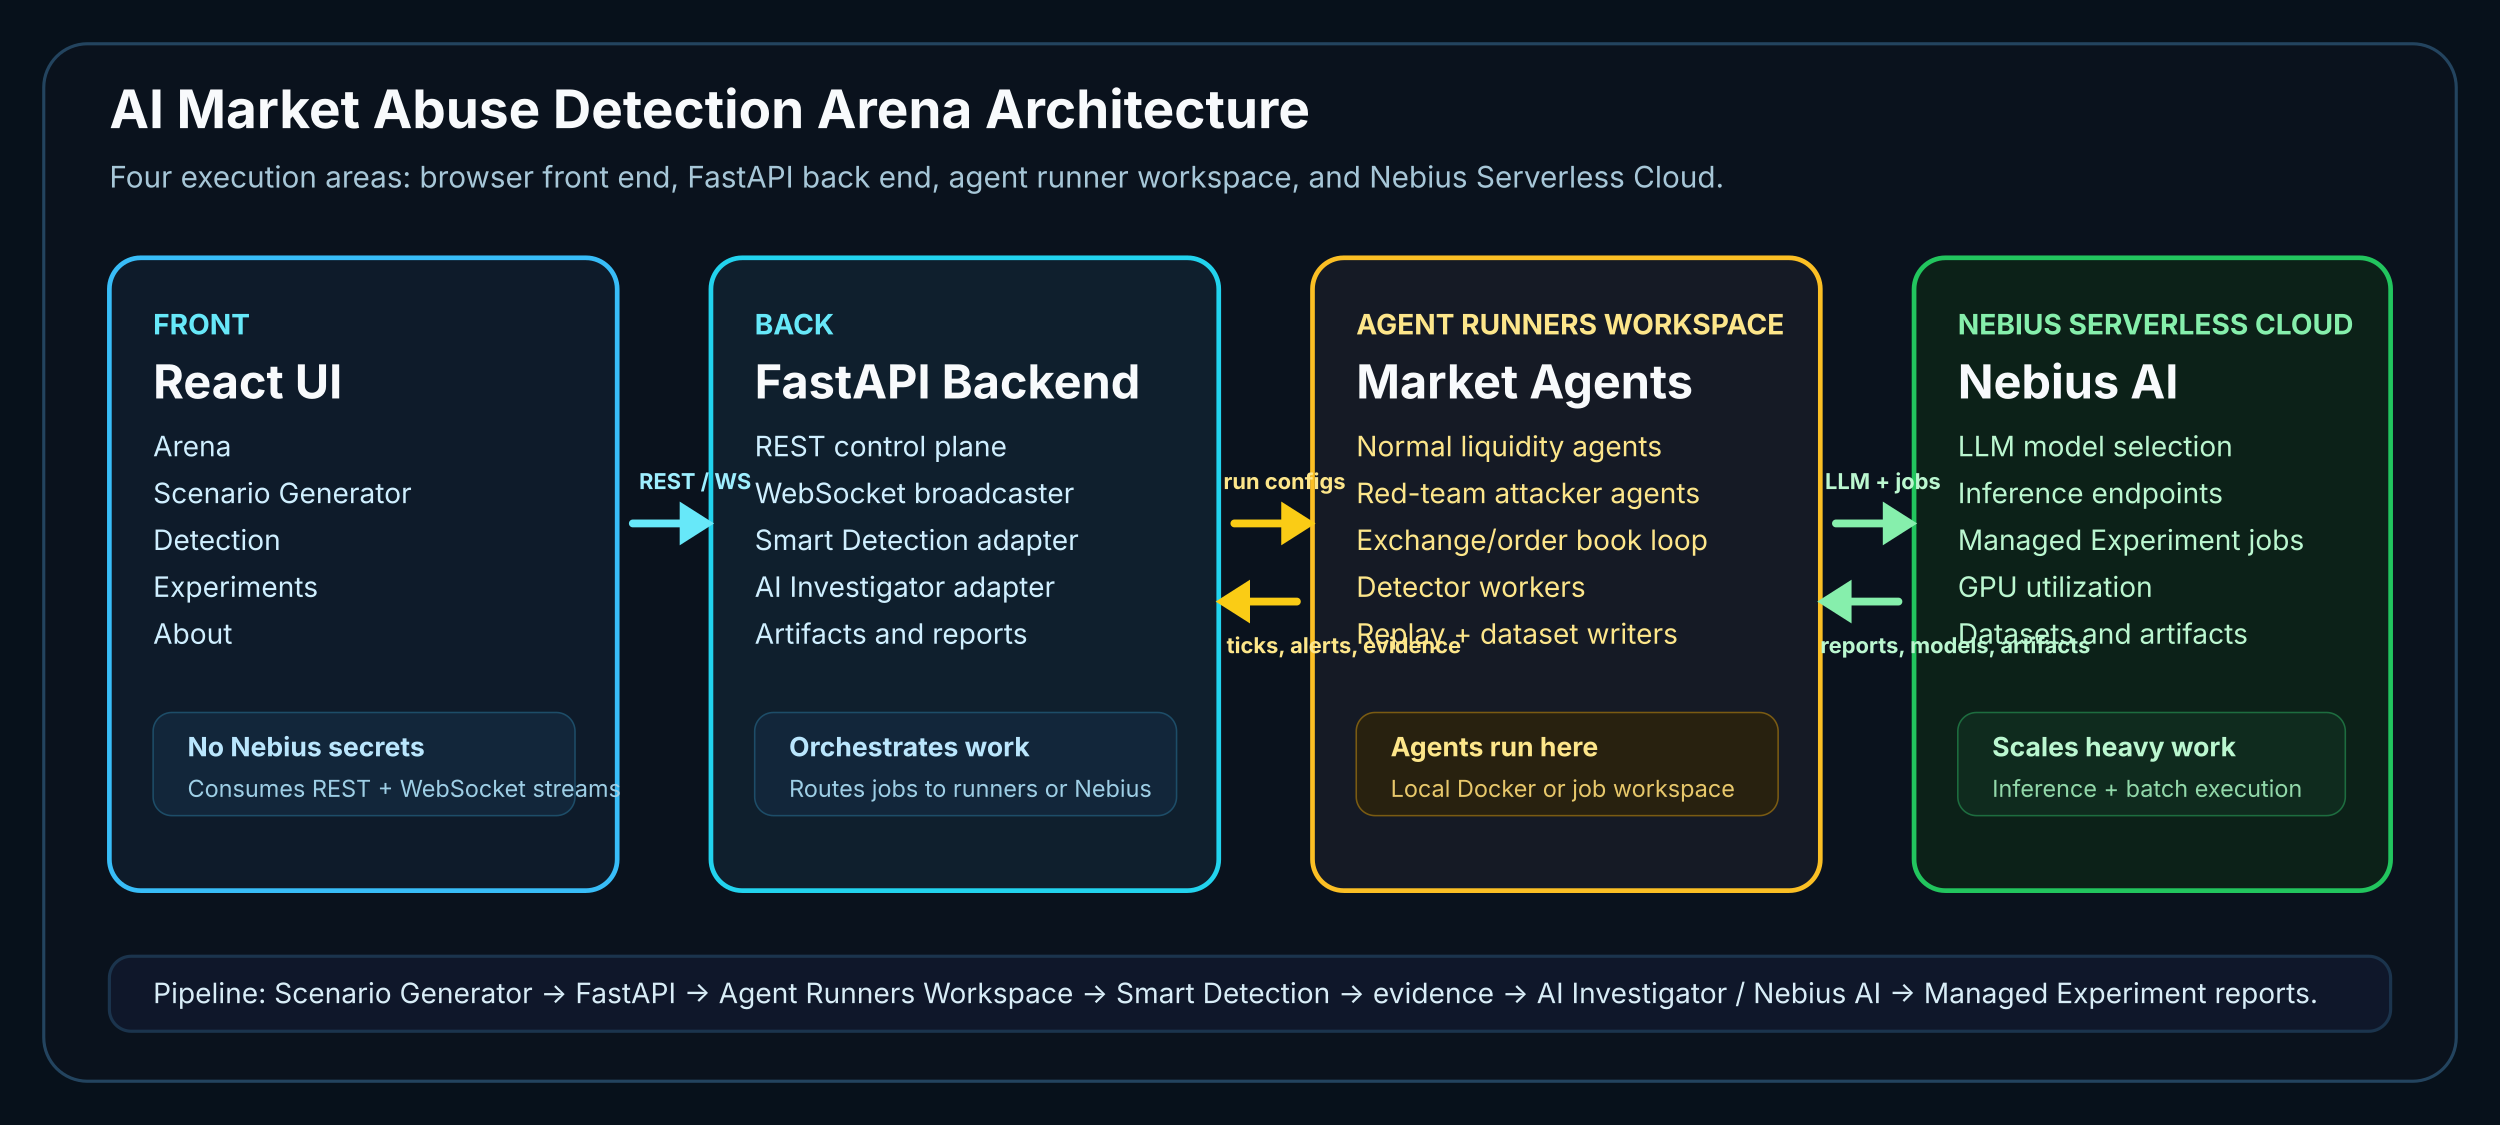
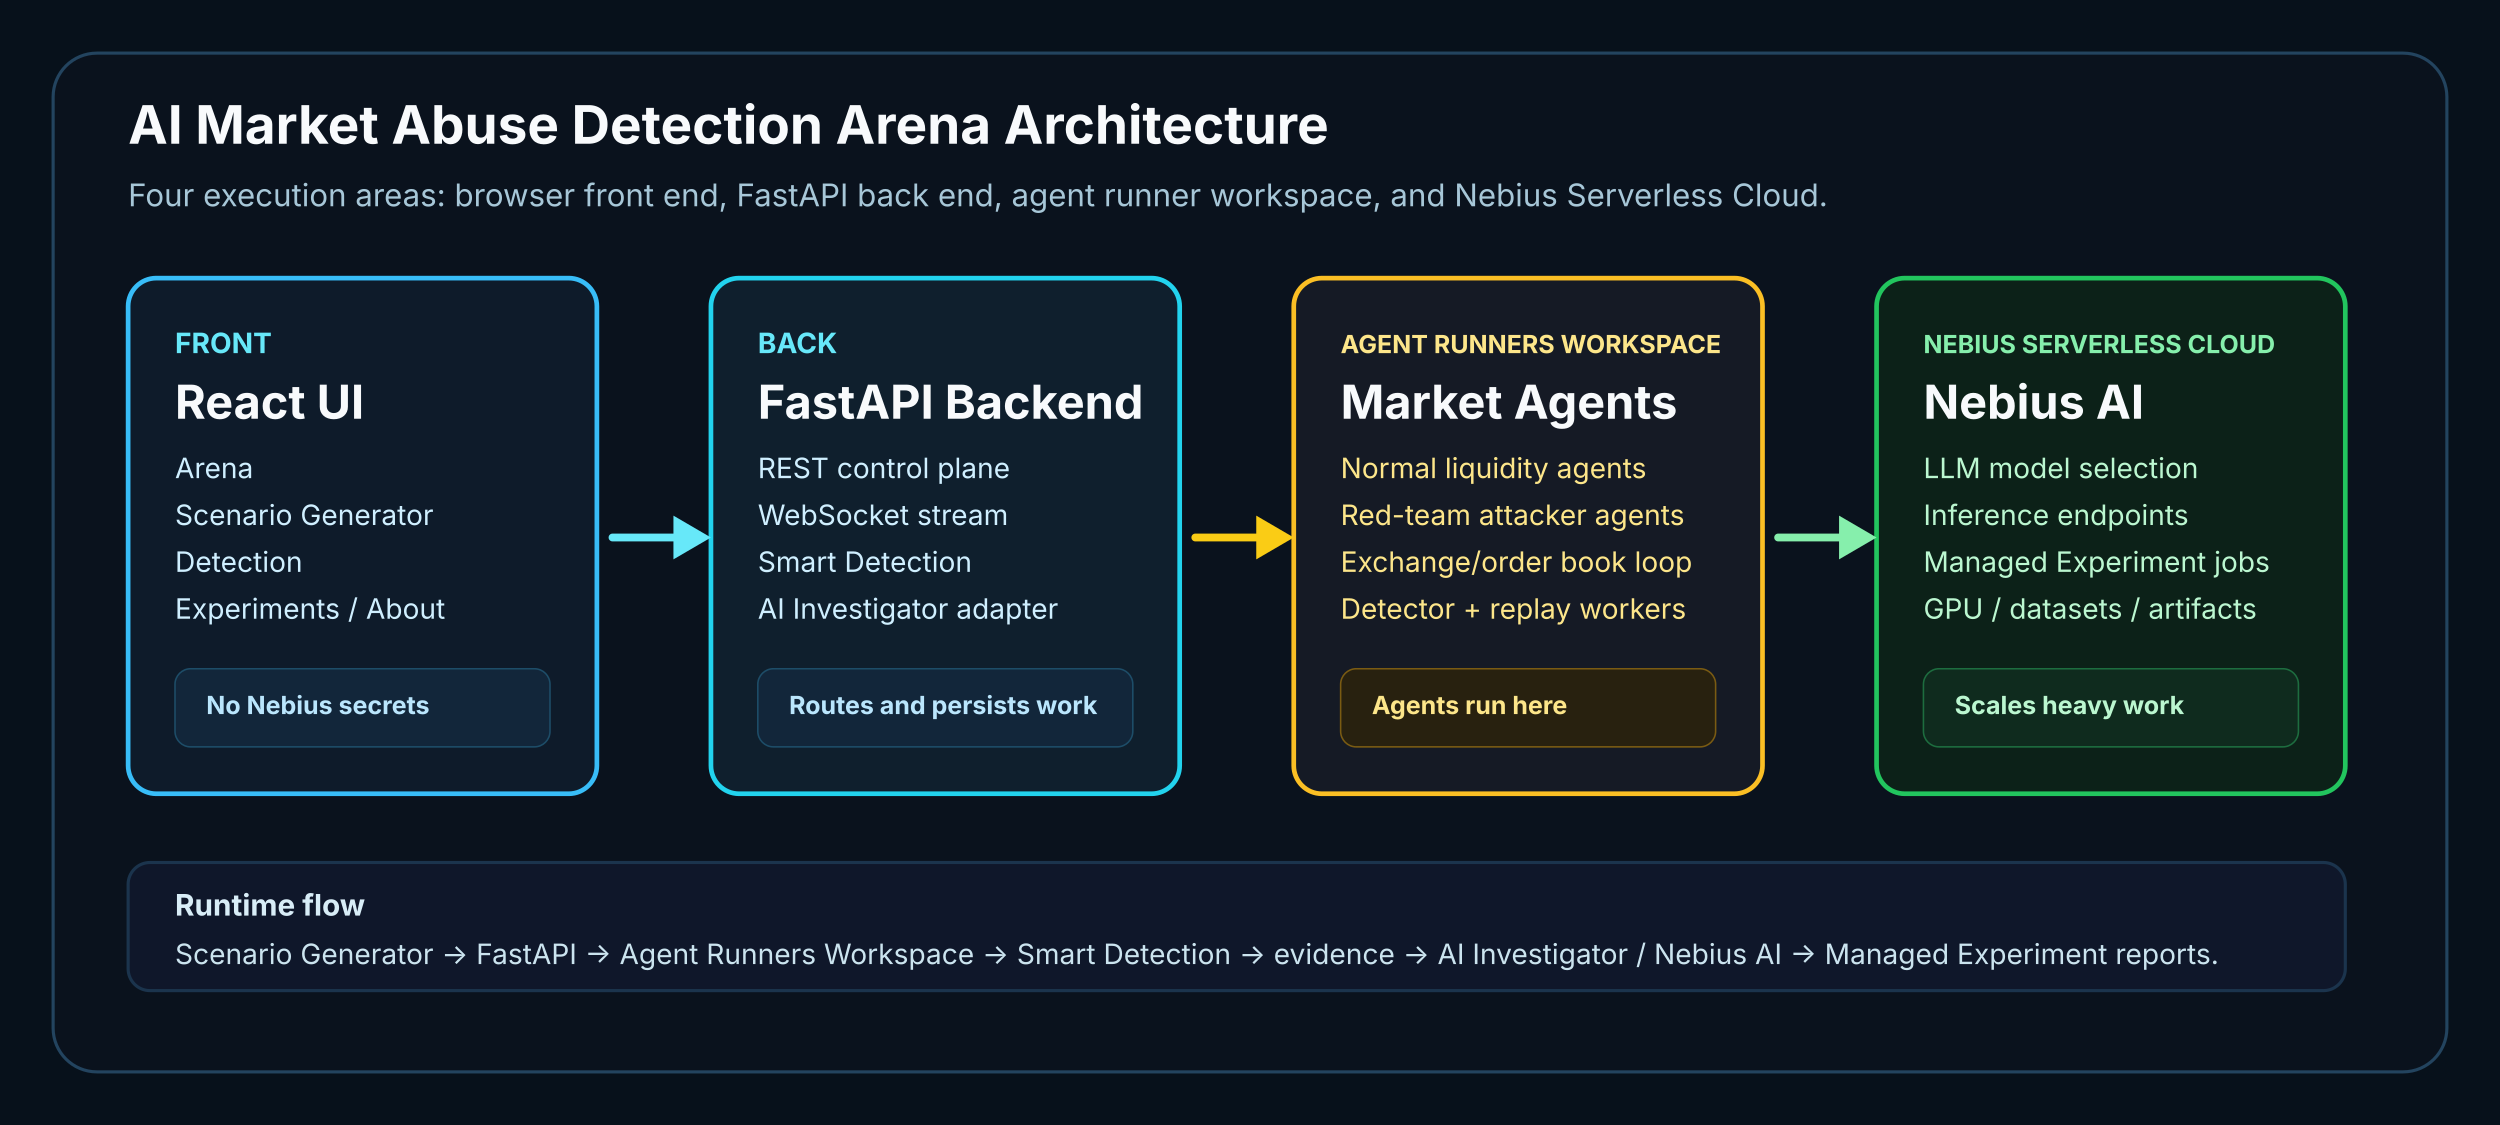
<svg xmlns="http://www.w3.org/2000/svg" width="1600" height="720" viewBox="0 0 1600 720">
  <rect width="1600" height="720" fill="#07111b" />
-   <rect x="28" y="28" width="1544" height="664" rx="28" fill="#0a121d" stroke="#23445f" stroke-width="2" />
-   <text x="70" y="82" fill="#f8fafc" font-family="Inter, Arial, sans-serif" font-size="34" font-weight="700">AI Market Abuse Detection Arena Architecture</text>
-   <text x="70" y="120" fill="#a7c7d8" font-family="Inter, Arial, sans-serif" font-size="19">Four execution areas: browser front end, FastAPI back end, agent runner workspace, and Nebius Serverless Cloud.</text>
+   <rect x="34" y="34" width="1532" height="652" rx="28" fill="#0a121d" stroke="#23445f" stroke-width="2" />
+   <text x="82" y="92" fill="#f8fafc" font-family="Inter, Arial, sans-serif" font-size="34" font-weight="700">AI Market Abuse Detection Arena Architecture</text>
+   <text x="82" y="132" fill="#a7c7d8" font-family="Inter, Arial, sans-serif" font-size="20">Four execution areas: browser front end, FastAPI back end, agent runner workspace, and Nebius Serverless Cloud.</text>
  <g font-family="Inter, Arial, sans-serif">
-     <rect x="70" y="165" width="325" height="405" rx="20" fill="#0e1b2a" stroke="#38bdf8" stroke-width="3" />
-     <text x="98" y="214" fill="#67e8f9" font-size="18" font-weight="700">FRONT</text>
-     <text x="98" y="255" fill="#f8fafc" font-size="30" font-weight="700">React UI</text>
-     <text x="98" y="292" fill="#cfefff" font-size="18">Arena</text>
-     <text x="98" y="322" fill="#cfefff" font-size="18">Scenario Generator</text>
-     <text x="98" y="352" fill="#cfefff" font-size="18">Detection</text>
-     <text x="98" y="382" fill="#cfefff" font-size="18">Experiments</text>
-     <text x="98" y="412" fill="#cfefff" font-size="18">About</text>
-     <rect x="98" y="456" width="270" height="66" rx="12" fill="#12263a" stroke="#1d4d68" />
-     <text x="120" y="484" fill="#bae6fd" font-size="17" font-weight="700">No Nebius secrets</text>
-     <text x="120" y="510" fill="#9ecfe6" font-size="15">Consumes REST + WebSocket streams</text>
-     <rect x="455" y="165" width="325" height="405" rx="20" fill="#0f1f2d" stroke="#22d3ee" stroke-width="3" />
-     <text x="483" y="214" fill="#67e8f9" font-size="18" font-weight="700">BACK</text>
-     <text x="483" y="255" fill="#f8fafc" font-size="30" font-weight="700">FastAPI Backend</text>
-     <text x="483" y="292" fill="#cfefff" font-size="18">REST control plane</text>
-     <text x="483" y="322" fill="#cfefff" font-size="18">WebSocket broadcaster</text>
-     <text x="483" y="352" fill="#cfefff" font-size="18">Smart Detection adapter</text>
-     <text x="483" y="382" fill="#cfefff" font-size="18">AI Investigator adapter</text>
-     <text x="483" y="412" fill="#cfefff" font-size="18">Artifacts and reports</text>
-     <rect x="483" y="456" width="270" height="66" rx="12" fill="#12263a" stroke="#1d4d68" />
-     <text x="505" y="484" fill="#bae6fd" font-size="17" font-weight="700">Orchestrates work</text>
-     <text x="505" y="510" fill="#9ecfe6" font-size="15">Routes jobs to runners or Nebius</text>
-     <rect x="840" y="165" width="325" height="405" rx="20" fill="#151a25" stroke="#fbbf24" stroke-width="3" />
-     <text x="868" y="214" fill="#fde68a" font-size="18" font-weight="700">AGENT RUNNERS WORKSPACE</text>
-     <text x="868" y="255" fill="#f8fafc" font-size="30" font-weight="700">Market Agents</text>
-     <text x="868" y="292" fill="#fde68a" font-size="18">Normal liquidity agents</text>
-     <text x="868" y="322" fill="#fde68a" font-size="18">Red-team attacker agents</text>
-     <text x="868" y="352" fill="#fde68a" font-size="18">Exchange/order book loop</text>
-     <text x="868" y="382" fill="#fde68a" font-size="18">Detector workers</text>
-     <text x="868" y="412" fill="#fde68a" font-size="18">Replay + dataset writers</text>
-     <rect x="868" y="456" width="270" height="66" rx="12" fill="#28210f" stroke="#7a5b12" />
-     <text x="890" y="484" fill="#fde68a" font-size="17" font-weight="700">Agents run here</text>
-     <text x="890" y="510" fill="#e8c86b" font-size="15">Local Docker or job workspace</text>
-     <rect x="1225" y="165" width="305" height="405" rx="20" fill="#0c2118" stroke="#22c55e" stroke-width="3" />
-     <text x="1253" y="214" fill="#86efac" font-size="18" font-weight="700">NEBIUS SERVERLESS CLOUD</text>
-     <text x="1253" y="255" fill="#f8fafc" font-size="30" font-weight="700">Nebius AI</text>
-     <text x="1253" y="292" fill="#bbf7d0" font-size="18">LLM model selection</text>
-     <text x="1253" y="322" fill="#bbf7d0" font-size="18">Inference endpoints</text>
-     <text x="1253" y="352" fill="#bbf7d0" font-size="18">Managed Experiment jobs</text>
-     <text x="1253" y="382" fill="#bbf7d0" font-size="18">GPU utilization</text>
-     <text x="1253" y="412" fill="#bbf7d0" font-size="18">Datasets and artifacts</text>
-     <rect x="1253" y="456" width="248" height="66" rx="12" fill="#0f2b1e" stroke="#1d6d3f" />
-     <text x="1275" y="484" fill="#bbf7d0" font-size="17" font-weight="700">Scales heavy work</text>
-     <text x="1275" y="510" fill="#92d9aa" font-size="15">Inference + batch execution</text>
-     <path d="M405 335 H445" stroke="#67e8f9" stroke-width="5" stroke-linecap="round" />
-     <path d="M435 321 L457 335 L435 349 Z" fill="#67e8f9" />
-     <text x="409" y="313" fill="#9eefff" font-size="14" font-weight="700">REST / WS</text>
-     <path d="M790 335 H830" stroke="#facc15" stroke-width="5" stroke-linecap="round" />
-     <path d="M820 321 L842 335 L820 349 Z" fill="#facc15" />
-     <text x="783" y="313" fill="#fde68a" font-size="14" font-weight="700">run configs</text>
-     <path d="M830 385 H790" stroke="#facc15" stroke-width="5" stroke-linecap="round" />
-     <path d="M800 371 L778 385 L800 399 Z" fill="#facc15" />
-     <text x="785" y="418" fill="#fde68a" font-size="14" font-weight="700">ticks, alerts, evidence</text>
-     <path d="M1175 335 H1215" stroke="#86efac" stroke-width="5" stroke-linecap="round" />
-     <path d="M1205 321 L1227 335 L1205 349 Z" fill="#86efac" />
-     <text x="1168" y="313" fill="#bbf7d0" font-size="14" font-weight="700">LLM + jobs</text>
-     <path d="M1215 385 H1175" stroke="#86efac" stroke-width="5" stroke-linecap="round" />
-     <path d="M1185 371 L1163 385 L1185 399 Z" fill="#86efac" />
-     <text x="1165" y="418" fill="#bbf7d0" font-size="14" font-weight="700">reports, models, artifacts</text>
+     <rect x="82" y="178" width="300" height="330" rx="18" fill="#0e1b2a" stroke="#38bdf8" stroke-width="3" />
+     <text x="112" y="226" fill="#67e8f9" font-size="18" font-weight="700">FRONT</text>
+     <text x="112" y="268" fill="#f8fafc" font-size="30" font-weight="700">React UI</text>
+     <text x="112" y="306" fill="#cfefff" font-size="18">Arena</text>
+     <text x="112" y="336" fill="#cfefff" font-size="18">Scenario Generator</text>
+     <text x="112" y="366" fill="#cfefff" font-size="18">Detection</text>
+     <text x="112" y="396" fill="#cfefff" font-size="18">Experiments / About</text>
+     <rect x="112" y="428" width="240" height="50" rx="10" fill="#12263a" stroke="#1d4d68" />
+     <text x="132" y="457" fill="#bae6fd" font-size="16" font-weight="700">No Nebius secrets</text>
+     <rect x="455" y="178" width="300" height="330" rx="18" fill="#0f1f2d" stroke="#22d3ee" stroke-width="3" />
+     <text x="485" y="226" fill="#67e8f9" font-size="18" font-weight="700">BACK</text>
+     <text x="485" y="268" fill="#f8fafc" font-size="30" font-weight="700">FastAPI Backend</text>
+     <text x="485" y="306" fill="#cfefff" font-size="18">REST control plane</text>
+     <text x="485" y="336" fill="#cfefff" font-size="18">WebSocket stream</text>
+     <text x="485" y="366" fill="#cfefff" font-size="18">Smart Detection</text>
+     <text x="485" y="396" fill="#cfefff" font-size="18">AI Investigator adapter</text>
+     <rect x="485" y="428" width="240" height="50" rx="10" fill="#12263a" stroke="#1d4d68" />
+     <text x="505" y="457" fill="#bae6fd" font-size="16" font-weight="700">Routes and persists work</text>
+     <rect x="828" y="178" width="300" height="330" rx="18" fill="#151a25" stroke="#fbbf24" stroke-width="3" />
+     <text x="858" y="226" fill="#fde68a" font-size="16" font-weight="700">AGENT RUNNERS WORKSPACE</text>
+     <text x="858" y="268" fill="#f8fafc" font-size="30" font-weight="700">Market Agents</text>
+     <text x="858" y="306" fill="#fde68a" font-size="18">Normal liquidity agents</text>
+     <text x="858" y="336" fill="#fde68a" font-size="18">Red-team attacker agents</text>
+     <text x="858" y="366" fill="#fde68a" font-size="18">Exchange/order book loop</text>
+     <text x="858" y="396" fill="#fde68a" font-size="18">Detector + replay workers</text>
+     <rect x="858" y="428" width="240" height="50" rx="10" fill="#28210f" stroke="#7a5b12" />
+     <text x="878" y="457" fill="#fde68a" font-size="16" font-weight="700">Agents run here</text>
+     <rect x="1201" y="178" width="300" height="330" rx="18" fill="#0c2118" stroke="#22c55e" stroke-width="3" />
+     <text x="1231" y="226" fill="#86efac" font-size="16" font-weight="700">NEBIUS SERVERLESS CLOUD</text>
+     <text x="1231" y="268" fill="#f8fafc" font-size="30" font-weight="700">Nebius AI</text>
+     <text x="1231" y="306" fill="#bbf7d0" font-size="18">LLM model selection</text>
+     <text x="1231" y="336" fill="#bbf7d0" font-size="18">Inference endpoints</text>
+     <text x="1231" y="366" fill="#bbf7d0" font-size="18">Managed Experiment jobs</text>
+     <text x="1231" y="396" fill="#bbf7d0" font-size="18">GPU / datasets / artifacts</text>
+     <rect x="1231" y="428" width="240" height="50" rx="10" fill="#0f2b1e" stroke="#1d6d3f" />
+     <text x="1251" y="457" fill="#bbf7d0" font-size="16" font-weight="700">Scales heavy work</text>
+     <path d="M392 344 H443" stroke="#67e8f9" stroke-width="5" stroke-linecap="round" />
+     <path d="M431 330 L455 344 L431 358 Z" fill="#67e8f9" />
+     <path d="M765 344 H816" stroke="#facc15" stroke-width="5" stroke-linecap="round" />
+     <path d="M804 330 L828 344 L804 358 Z" fill="#facc15" />
+     <path d="M1138 344 H1189" stroke="#86efac" stroke-width="5" stroke-linecap="round" />
+     <path d="M1177 330 L1201 344 L1177 358 Z" fill="#86efac" />
  </g>
-   <rect x="70" y="612" width="1460" height="48" rx="14" fill="#0f172a" stroke="#1b344d" stroke-width="2" />
-   <text x="98" y="642" fill="#d8edf7" font-family="Inter, Arial, sans-serif" font-size="18">Pipeline: Scenario Generator -&gt; FastAPI -&gt; Agent Runners Workspace -&gt; Smart Detection -&gt; evidence -&gt; AI Investigator / Nebius AI -&gt; Managed Experiment reports.</text>
+   <rect x="82" y="552" width="1419" height="82" rx="14" fill="#0f172a" stroke="#1b344d" stroke-width="2" />
+   <text x="112" y="586" fill="#d8edf7" font-family="Inter, Arial, sans-serif" font-size="19" font-weight="700">Runtime flow</text>
+   <text x="112" y="617" fill="#cbe4ef" font-family="Inter, Arial, sans-serif" font-size="18">Scenario Generator -&gt; FastAPI -&gt; Agent Runners Workspace -&gt; Smart Detection -&gt; evidence -&gt; AI Investigator / Nebius AI -&gt; Managed Experiment reports.</text>
</svg>
